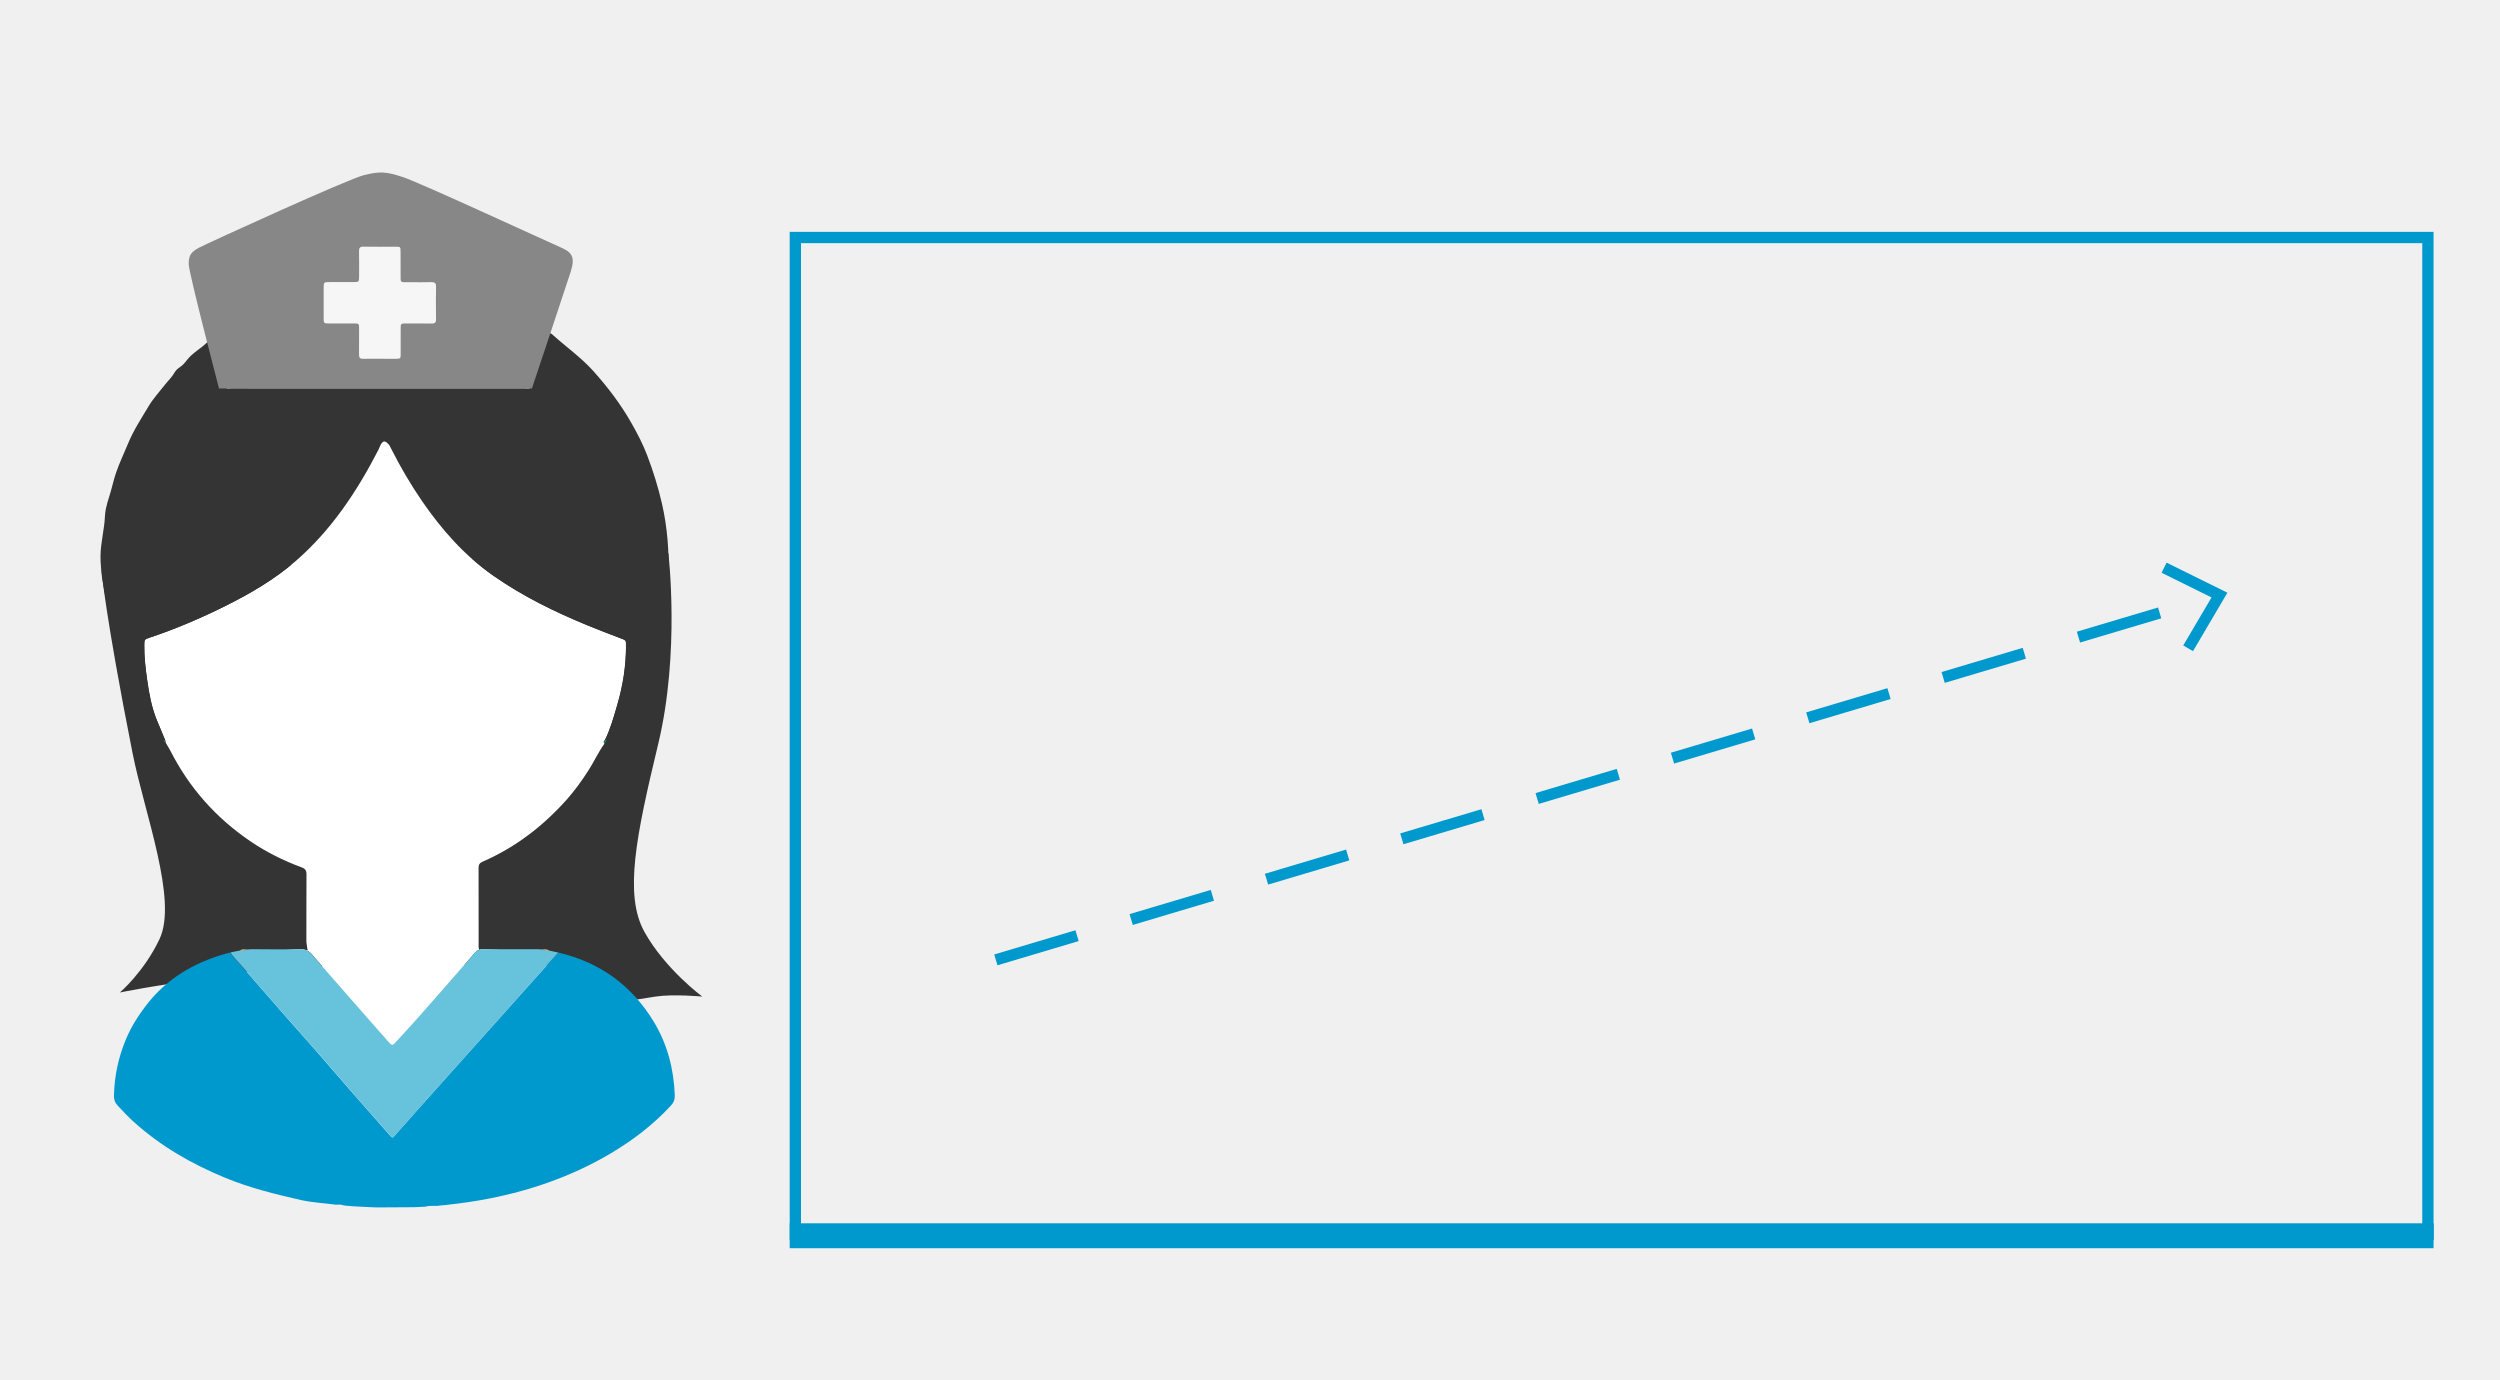
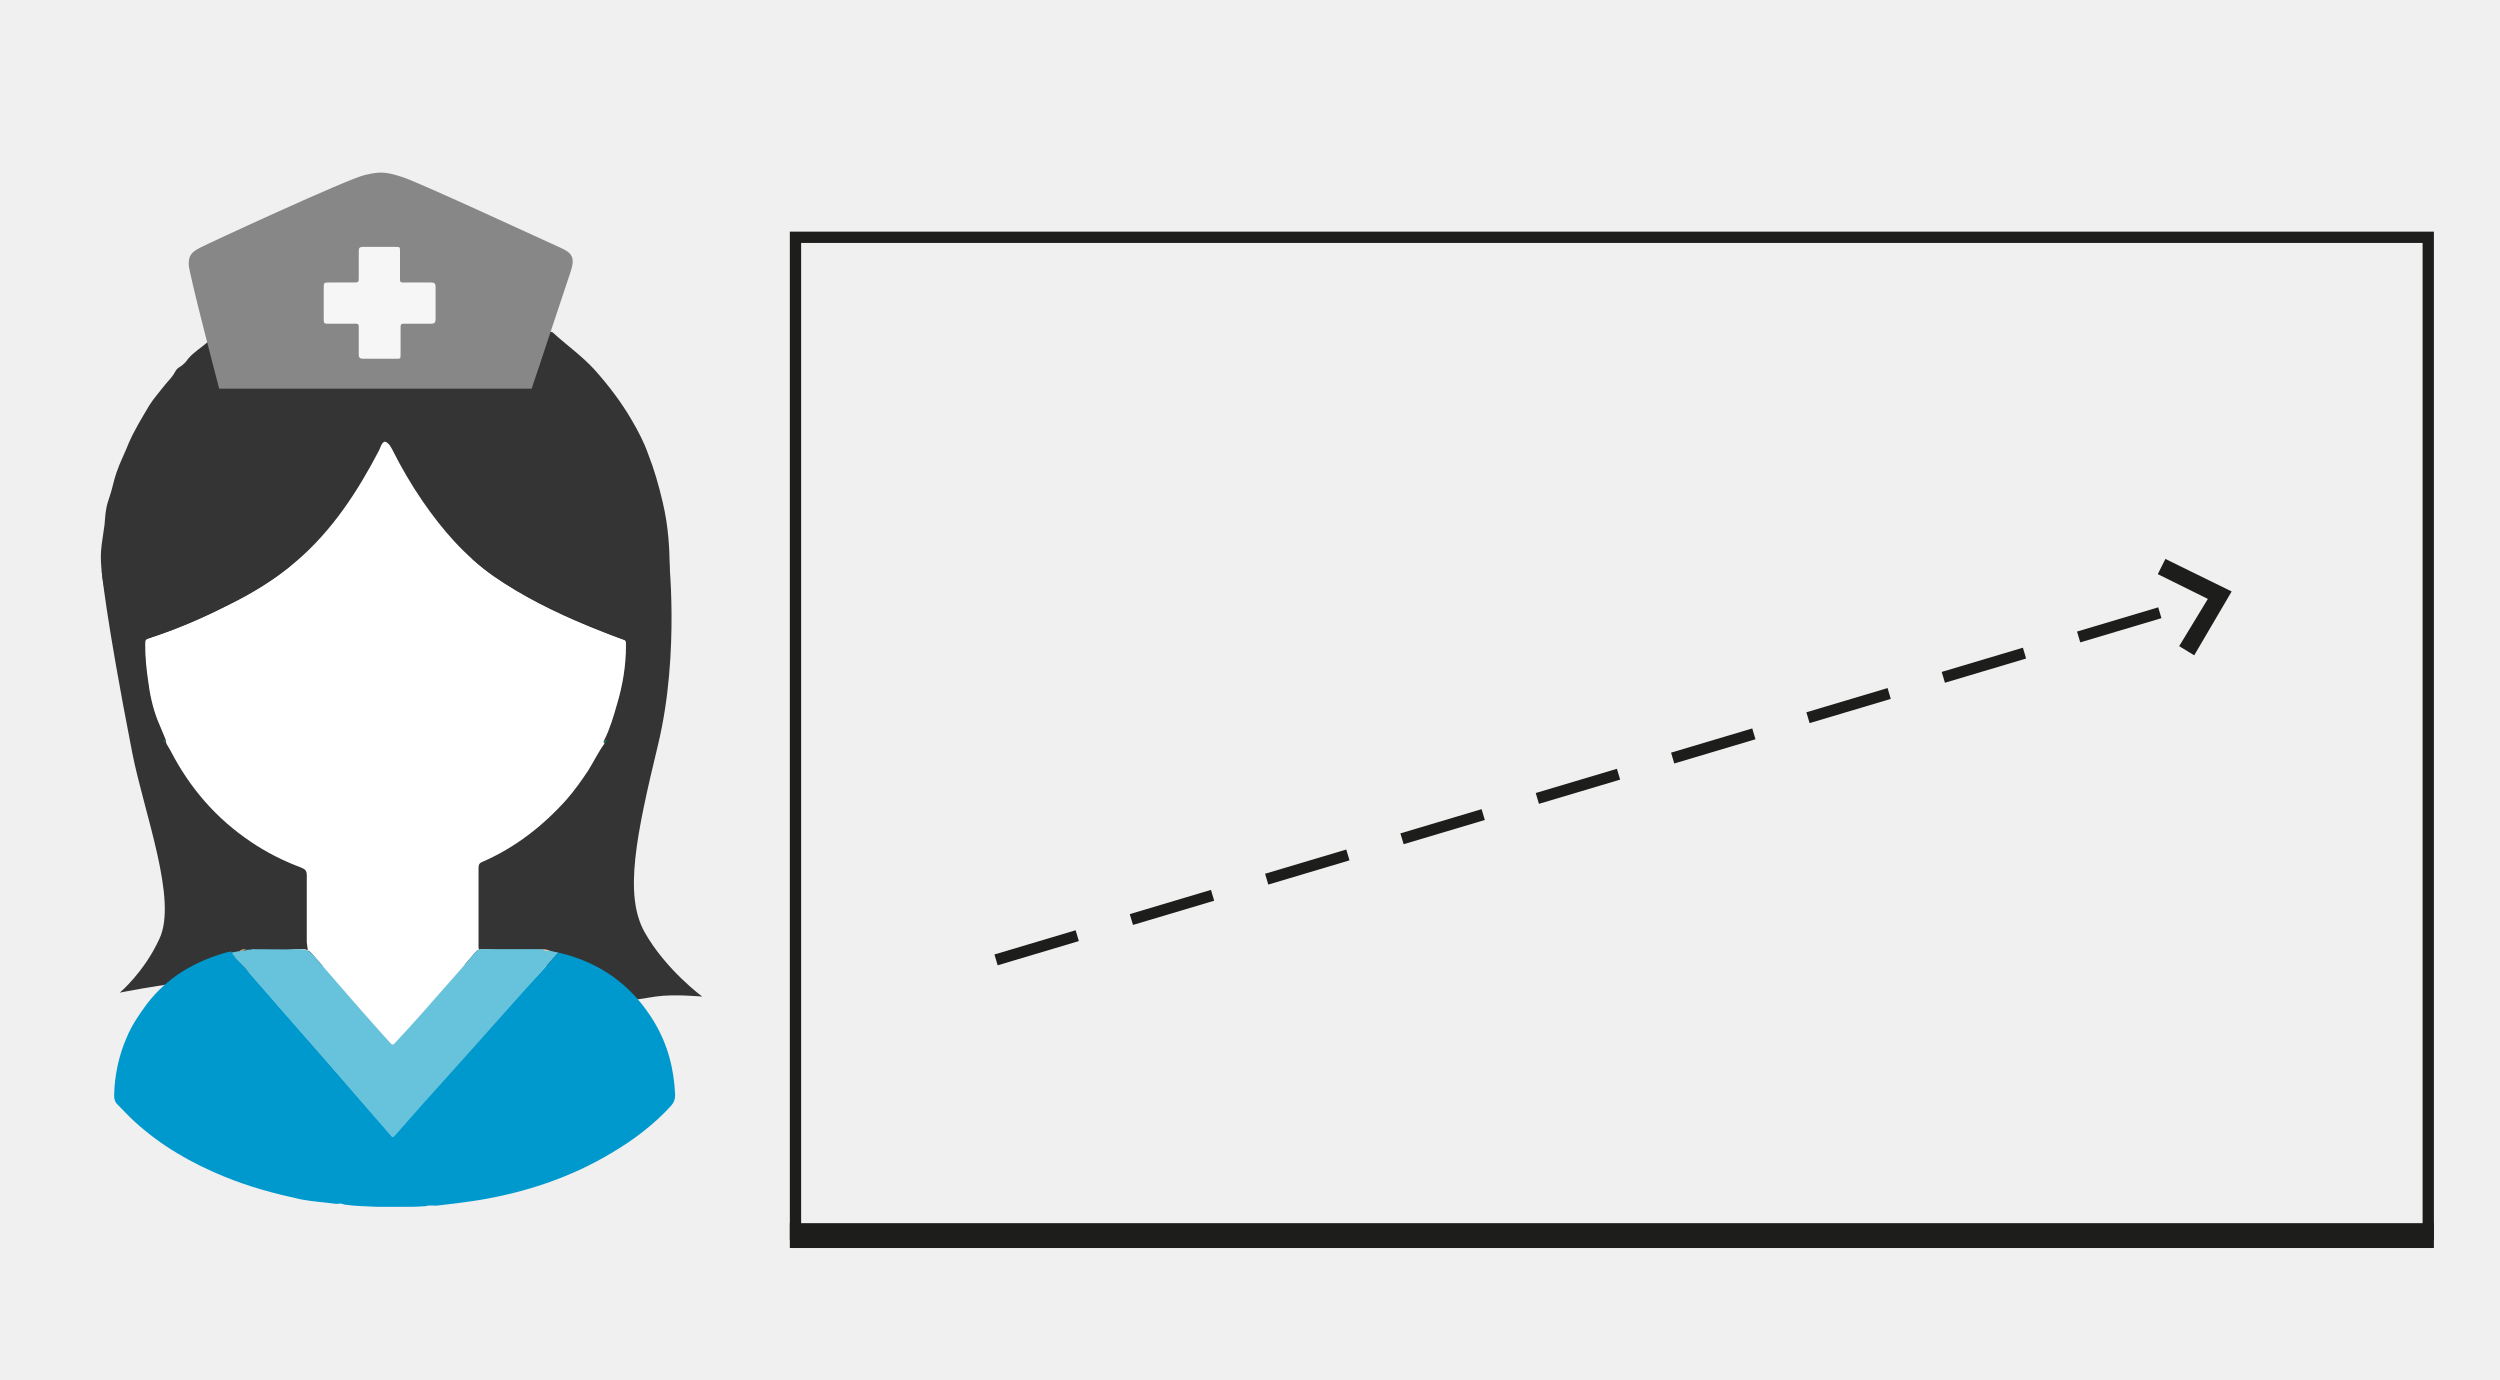
- <svg xmlns="http://www.w3.org/2000/svg" version="1.1" id="Lager_1" x="0px" y="0px" viewBox="0 0 442.51 244.25" style="enable-background:new 0 0 442.51 244.25;" xml:space="preserve">
+ <svg xmlns="http://www.w3.org/2000/svg" version="1.1" id="Lager_1" x="0px" y="0px" viewBox="0 0 442.5 244.2" style="enable-background:new 0 0 442.5 244.2;" xml:space="preserve">
  <style type="text/css">
	.st0{fill:#343434;}
	.st1{fill:#FFFFFF;}
	.st2{fill:#0099CE;}
	.st3{fill:#67C2DB;}
	.st4{fill:#878787;}
	.st5{fill:#F6F6F6;}
	.st6{fill:#137F57;}
	.st7{fill:#E3CCA5;}
	.st8{display:none;}
	.st9{display:inline;}
	.st10{fill:none;stroke:#0099CE;stroke-width:50;stroke-miterlimit:10;}
	.st11{display:none;fill:none;stroke:#1E1E1C;stroke-width:2;stroke-miterlimit:10;}
- 	.st12{fill:none;stroke:#0099CE;stroke-width:2;stroke-miterlimit:10;stroke-dasharray:14.997,9.998;}
- 	.st13{fill:none;stroke:#0099CE;stroke-width:3;stroke-miterlimit:10;}
- 	.st14{fill:none;stroke:#0099CE;stroke-width:2;stroke-miterlimit:10;}
+ 	.st12{fill:#1D1D1B;stroke:#1D1D1B;stroke-width:2;stroke-miterlimit:10;stroke-dasharray:14.997,9.998;}
+ 	.st13{fill:#1D1D1B;stroke:#1D1D1B;stroke-miterlimit:10;}
+ 	.st14{fill:none;stroke:#1D1D1B;stroke-width:3;stroke-miterlimit:10;}
+ 	.st15{fill:none;stroke:#1D1D1B;stroke-width:2;stroke-miterlimit:10;}
</style>
  <g>
-     <path class="st0" d="M118.3,97.91c0,0,2.11,17.53-1.79,33.76c-3.9,16.22-6.09,26.71-2.44,33.28c3.65,6.58,10.24,11.45,10.24,11.45   s-5.11-0.49-8.29,0c-3.18,0.5-3.18,0.5-3.18,0.5s-11.67-6.49-19.93-6.28c-8.26,0.2-36.25,0.17-42.3,0.55s-8.97,1.42-15.01,2.2   c-8.61,1.1-14.39,2.31-14.39,2.31s4.27-3.62,7.03-9.47c3.26-6.91-2.68-22.3-4.79-32.97C18.57,108.57,17.98,101,17.98,101   L118.3,97.91z" />
-     <path class="st1" d="M106.99,131.63c-1.1,1.51-1.86,3.24-2.88,4.81c-1.15,1.78-2.38,3.49-3.77,5.06   c-4.18,4.69-9.07,8.47-14.85,10.99c-0.56,0.24-0.78,0.51-0.78,1.11c0.01,4.45,0.01,8.91,0.01,13.36c0,0.82-0.14,1.31,0.71,1.31   c2.74,0.01,5.74,0.09,8.47,0.1c0.41,0,0.91-0.13,1.27,0.19c-3.16,0.01-6.46-0.52-9.62-0.55c-0.63-0.01-1.1,0.15-1.51,0.65   c-1.75,2.05-3.53,4.07-5.3,6.1c-2.82,3.23-5.65,6.46-8.57,9.6c-0.71,0.76-0.76,0.77-1.43,0.01c-2.1-2.36-4.18-4.75-6.26-7.12   c-2.42-2.76-4.85-5.51-7.25-8.29c-0.58-0.67-1.18-0.98-2.1-0.95c-2.85,0.06-5.84,0.57-8.69,0.55c0.38-0.29,1.32,0.77,1.73,0.76   c2.46-0.01,5.14-0.35,7.6-0.37c1.01,0,0.67-0.4,0.46-2.21c0.01-3.98-0.01-7.97,0.02-11.95c0.01-0.71-0.22-1.03-0.88-1.27   c-3.19-1.18-6.23-2.69-9.05-4.61c-6.1-4.14-10.84-9.48-14.18-16.06c-0.21-0.41-0.47-0.8-0.71-1.21c-0.04-0.08-0.08-0.17-0.11-0.25   l0.01,0.02c-0.02-0.13-0.05-0.26-0.08-0.39c-0.5-1.2-1.01-2.4-1.5-3.6c-0.91-2.26-1.35-4.64-1.69-7.05   c-0.29-2.05-0.54-4.1-0.51-6.18c0.01-1,0.01-1.02,0.92-1.32c4.62-1.54,9.07-3.45,13.44-5.62c4.45-2.22,8.72-4.71,12.48-7.98   c6.29-5.47,10.81-12.29,14.6-19.64c0.18-0.34,0.27-0.74,0.49-1.05c0.41-0.61,0.71-0.57,1.24-0.04c0.26,0.26,0.39,0.58,0.55,0.88   c1.6,3.18,3.4,6.25,5.41,9.19c3.49,5.1,7.53,9.69,12.63,13.26c5.2,3.64,10.87,6.41,16.72,8.82c1.93,0.79,3.89,1.54,5.86,2.29   c0.93,0.35,0.93,0.31,0.93,1.32c0,3.56-0.55,7.05-1.55,10.45c-0.61,2.11-1.2,4.23-2.17,6.22   C106.84,131.17,106.79,131.38,106.99,131.63z" />
-     <path class="st0" d="M107.08,130.99c0.97-1.99,1.56-4.11,2.17-6.22c1-3.4,1.55-6.89,1.55-10.45c0-1,0-0.97-0.93-1.32   c-1.96-0.74-3.91-1.49-5.86-2.29c-5.85-2.41-11.52-5.17-16.72-8.82c-5.1-3.58-9.13-8.16-12.63-13.26   c-2.01-2.94-3.81-6.01-5.41-9.19c-0.16-0.31-0.28-0.61-0.55-0.89c-0.53-0.53-0.83-0.58-1.24,0.04c-0.21,0.31-0.31,0.71-0.49,1.05   c-3.79,7.35-8.31,14.17-14.6,19.64c-3.76,3.27-8.03,5.76-12.48,7.98c-4.36,2.17-8.82,4.08-13.44,5.62   c-0.91,0.31-0.91,0.32-0.92,1.32c-0.03,2.08,0.23,4.13,0.51,6.18c0.34,2.4,0.77,4.78,1.69,7.05c0.49,1.21,1,2.4,1.5,3.6   c-0.1-0.01-0.21-0.01-0.31-0.01c-1.74-2.02-3.19-4.24-4.51-6.55c-0.53-0.93-1.04-1.87-1.57-2.8c-0.43-0.76-0.64-1.63-0.98-2.45   c-0.87-2.11-0.57-2.84-1.16-5.06c-0.37-1.38-0.85-3-1.21-4.38c-0.21-0.79-1.35-6.84-1.45-7.69c-0.49-4.36-0.21-4.8,0.4-9.16   c0.13-0.92,0.1-1.85,0.28-2.78c0.15-0.75,0.37-1.51,0.6-2.2c0.45-1.39,0.73-2.82,1.2-4.21c0.61-1.81,1.45-3.52,2.17-5.28   c0.95-2.32,2.34-4.41,3.61-6.55c0.8-1.35,1.89-2.52,2.86-3.77c0.57-0.74,1.27-1.36,1.73-2.19c0.2-0.36,0.54-0.69,0.89-0.92   c0.56-0.36,0.95-0.83,1.36-1.36c0.96-1.23,2.39-1.95,3.49-3.04c0.39-0.39,0.74-0.1,0.91,0.3c0.27,0.67,0.53,1.35,0.7,2.05   c0.49,1.87,1.1,3.7,1.69,5.54c0.23,0.4,0.62,0.21,0.93,0.21c17.36,0.01,34.72,0.01,52.08,0.01c0.34,0,0.71,0.14,1-0.16   c1.07-3.04,2.17-6.08,3.01-9.2c0.12-0.43,0.42-0.53,0.76-0.22c2.44,2.2,5.13,4.09,7.34,6.55c2.53,2.83,4.81,5.82,6.69,9.13   c1.06,1.86,2.05,3.75,2.81,5.75c1.06,2.79,1.95,5.62,2.62,8.55c0.97,4.24,1.28,8.5,1.15,12.83c-0.08,2.72-0.56,5.38-1.05,8.04   c-0.38,2.05-0.88,4.07-1.62,6c-1.03,2.71-2.05,5.42-3.6,7.93c-1.28,2.08-2.65,4.09-3.92,6.17c-0.2,0.33-0.48,0.62-0.72,0.91   C107.31,131.02,107.2,131,107.08,130.99z" />
-     <path class="st2" d="M98.81,168.61c7.39,1.7,13.05,5.84,16.96,12.32c2.38,3.96,3.49,8.3,3.67,12.91c0.03,0.76-0.19,1.33-0.71,1.88   c-3.1,3.36-6.7,6.1-10.62,8.43c-7.21,4.27-15.03,6.89-23.27,8.32c-2.5,0.43-5.02,0.74-7.55,0.98c-0.68-0.02-1.36-0.05-2.03,0.14   c-0.65,0.03-1.31,0.06-1.96,0.09c-2.24,0.01-4.48,0.02-6.73,0.04c-1.91-0.11-3.83-0.13-5.73-0.35c-0.42-0.19-0.87-0.17-1.32-0.13   c-2.09-0.27-4.21-0.38-6.26-0.83c-4.57-1.03-9.11-2.16-13.46-3.96c-5.86-2.42-11.29-5.53-16.03-9.79c-1.04-0.94-2.02-1.96-2.97-3   c-0.45-0.49-0.64-1-0.63-1.68c0.08-3.52,0.79-6.9,2.17-10.14c0.92-2.16,2.16-4.12,3.59-5.97c3.61-4.66,8.39-7.47,13.98-9.05   c0.3-0.08,0.6-0.15,0.9-0.22c0.19,0.44,0.5,0.78,0.82,1.13c0.76,0.83,1.51,1.68,2.26,2.53c2,2.29,3.99,4.6,6,6.89   c1.9,2.17,3.83,4.33,5.74,6.5c2.44,2.79,4.86,5.61,7.3,8.4c2,2.29,4.03,4.57,6.03,6.86c0.49,0.56,0.5,0.56,0.95,0.04   c1.48-1.66,2.95-3.34,4.43-4.99c2.62-2.94,5.26-5.88,7.89-8.82c3.31-3.7,6.61-7.39,9.92-11.09   C94.38,173.56,96.6,171.09,98.81,168.61z" />
-     <path class="st3" d="M98.81,168.61c-2.21,2.47-4.43,4.95-6.64,7.42c-3.31,3.7-6.61,7.39-9.92,11.09c-2.63,2.94-5.26,5.88-7.89,8.82   c-1.49,1.66-2.95,3.33-4.43,4.99c-0.46,0.52-0.47,0.52-0.95-0.04c-2.01-2.29-4.03-4.57-6.03-6.86c-2.44-2.8-4.85-5.61-7.3-8.4   c-1.9-2.17-3.83-4.33-5.74-6.5c-2.01-2.29-4-4.6-6-6.89c-0.74-0.85-1.5-1.7-2.26-2.54c-0.32-0.35-0.63-0.69-0.82-1.13   c0.55-0.1,1.09-0.22,1.63-0.32c0.41,0.07,0.81,0.02,1.18-0.19c0.31-0.01,0.61-0.04,0.92-0.05c2.85,0.01,5.7,0.06,8.55,0   c0.91-0.01,1.52,0.29,2.1,0.95c2.4,2.78,4.83,5.53,7.25,8.29c2.08,2.38,4.16,4.76,6.26,7.12c0.67,0.76,0.72,0.76,1.43-0.01   c2.92-3.14,5.75-6.37,8.57-9.6c1.77-2.03,3.55-4.05,5.3-6.1c0.43-0.5,0.89-0.66,1.51-0.65c3.16,0.02,6.33,0,9.49,0   c0.31,0.02,0.62,0.03,0.94,0.04c0.37,0.21,0.76,0.25,1.18,0.18C97.72,168.38,98.26,168.49,98.81,168.61z" />
-     <path class="st4" d="M38.77,68.77c0,0-5.37-20.5-5.37-22.04s0.4-2.14,1.93-2.94s26.38-12.16,29.18-12.82   c2.8-0.67,3.87-0.6,6.88,0.4c3.01,1,25.71,11.49,27.71,12.35c2,0.87,2.8,1.6,1.93,4.34s-6.88,20.7-6.88,20.7H38.77V68.77z" />
-     <path class="st5" d="M67.23,63.5c-0.97,0-1.96-0.02-2.93,0.01c-0.56,0.02-0.76-0.19-0.75-0.74c0.02-1.41,0.01-2.81,0.01-4.22   c0-1.45,0.1-1.29-1.35-1.29c-1.29-0.01-2.58,0-3.87,0c-1.04-0.01-1.05-0.01-1.05-1c-0.01-1.76-0.01-3.52,0-5.28   c0-1.04,0.01-1.05,1.12-1.05c1.36-0.01,2.74,0,4.1,0c1.03-0.01,1.04-0.01,1.05-1c0.01-1.48,0.02-2.97-0.01-4.45   c-0.01-0.58,0.14-0.84,0.79-0.82c1.91,0.04,3.83,0.01,5.74,0.01c0.8,0.01,0.82,0.02,0.82,0.88c0.01,1.33,0,2.65,0.01,3.99   c0.01,1.6-0.16,1.39,1.47,1.41c1.33,0.01,2.66,0.02,3.99-0.01c0.61-0.01,0.82,0.19,0.81,0.8c-0.03,1.91-0.03,3.83,0,5.74   c0.01,0.62-0.21,0.81-0.81,0.79c-1.41-0.03-2.81-0.01-4.22-0.01c-1.28,0-1.23-0.12-1.23,1.18c0,1.41,0.01,2.81,0,4.22   c-0.01,0.82-0.02,0.83-0.85,0.85C69.1,63.52,68.17,63.5,67.23,63.5z" />
-     <path class="st6" d="M107.08,130.99c0.11,0.01,0.22,0.01,0.34,0.03c-0.14,0.2-0.28,0.4-0.43,0.61   C106.79,131.38,106.84,131.17,107.08,130.99z" />
-     <path class="st7" d="M43.63,168.07c-0.37,0.21-0.76,0.25-1.18,0.19C42.82,167.96,43.23,168.04,43.63,168.07z" />
-     <path class="st7" d="M97.17,168.26c-0.41,0.06-0.81,0.03-1.18-0.18C96.4,168.04,96.81,167.96,97.17,168.26z" />
-     <path class="st6" d="M28.91,131.04c0.1,0.01,0.21,0.01,0.31,0.01c0.03,0.13,0.05,0.26,0.07,0.39   C29.08,131.39,28.99,131.23,28.91,131.04z" />
-     <path class="st6" d="M29.29,131.42c0.04,0.08,0.08,0.16,0.11,0.25C29.38,131.59,29.34,131.5,29.29,131.42z" />
+     <path class="st0" d="M118.3,97.9c0,0,2.1,17.5-1.8,33.8c-3.9,16.2-6.1,26.7-2.4,33.3c3.7,6.6,10.2,11.4,10.2,11.4s-5.1-0.5-8.3,0   c-3.2,0.5-3.2,0.5-3.2,0.5s-11.7-6.5-19.9-6.3c-8.3,0.2-36.2,0.2-42.3,0.6s-9,1.4-15,2.2c-8.6,1.1-14.4,2.3-14.4,2.3s4.3-3.6,7-9.5   c3.3-6.9-2.7-22.3-4.8-33C18.6,108.6,18,101,18,101L118.3,97.9z" />
+     <path class="st1" d="M107,131.6c-1.1,1.5-1.9,3.2-2.9,4.8c-1.2,1.8-2.4,3.5-3.8,5.1c-4.2,4.7-9.1,8.5-14.8,11   c-0.6,0.2-0.8,0.5-0.8,1.1c0,4.4,0,8.9,0,13.4c0,0.8-0.1,1.3,0.7,1.3c2.7,0,5.7,0.1,8.5,0.1c0.4,0,0.9-0.1,1.3,0.2   c-3.2,0-6.5-0.5-9.6-0.6c-0.6,0-1.1,0.1-1.5,0.6c-1.8,2.1-3.5,4.1-5.3,6.1c-2.8,3.2-5.7,6.5-8.6,9.6c-0.7,0.8-0.8,0.8-1.4,0   c-2.1-2.4-4.2-4.8-6.3-7.1c-2.4-2.8-4.8-5.5-7.2-8.3c-0.6-0.7-1.2-1-2.1-0.9c-2.8,0.1-5.8,0.6-8.7,0.6c0.4-0.3,1.3,0.8,1.7,0.8   c2.5,0,5.1-0.4,7.6-0.4c1,0,0.7-0.4,0.5-2.2c0-4,0-8,0-11.9c0-0.7-0.2-1-0.9-1.3c-3.2-1.2-6.2-2.7-9-4.6   c-6.1-4.1-10.8-9.5-14.2-16.1c-0.2-0.4-0.5-0.8-0.7-1.2c0-0.1-0.1-0.2-0.1-0.2l0,0c0-0.1,0-0.3-0.1-0.4c-0.5-1.2-1-2.4-1.5-3.6   c-0.9-2.3-1.4-4.6-1.7-7.1c-0.3-2.1-0.5-4.1-0.5-6.2c0-1,0-1,0.9-1.3c4.6-1.5,9.1-3.4,13.4-5.6c4.5-2.2,8.7-4.7,12.5-8   C58.7,93.8,63.2,87,67,79.6c0.2-0.3,0.3-0.7,0.5-1.1c0.4-0.6,0.7-0.6,1.2,0c0.3,0.3,0.4,0.6,0.6,0.9c1.6,3.2,3.4,6.2,5.4,9.2   c3.5,5.1,7.5,9.7,12.6,13.3c5.2,3.6,10.9,6.4,16.7,8.8c1.9,0.8,3.9,1.5,5.9,2.3c0.9,0.3,0.9,0.3,0.9,1.3c0,3.6-0.6,7.1-1.6,10.4   c-0.6,2.1-1.2,4.2-2.2,6.2C106.8,131.2,106.8,131.4,107,131.6z" />
+     <path class="st0" d="M107.1,131c1-2,1.6-4.1,2.2-6.2c1-3.4,1.6-6.9,1.6-10.4c0-1,0-1-0.9-1.3c-2-0.7-3.9-1.5-5.9-2.3   c-5.8-2.4-11.5-5.2-16.7-8.8c-5.1-3.6-9.1-8.2-12.6-13.3c-2-2.9-3.8-6-5.4-9.2c-0.2-0.3-0.3-0.6-0.6-0.9c-0.5-0.5-0.8-0.6-1.2,0   c-0.2,0.3-0.3,0.7-0.5,1.1c-3.8,7.3-8.3,14.2-14.6,19.6c-3.8,3.3-8,5.8-12.5,8c-4.4,2.2-8.8,4.1-13.4,5.6c-0.9,0.3-0.9,0.3-0.9,1.3   c0,2.1,0.2,4.1,0.5,6.2c0.3,2.4,0.8,4.8,1.7,7.1c0.5,1.2,1,2.4,1.5,3.6c-0.1,0-0.2,0-0.3,0c-1.7-2-3.2-4.2-4.5-6.6   c-0.5-0.9-1-1.9-1.6-2.8c-0.4-0.8-0.6-1.6-1-2.4c-0.9-2.1-0.6-2.8-1.2-5.1c-0.4-1.4-0.9-3-1.2-4.4c-0.2-0.8-1.4-6.8-1.5-7.7   c-0.5-4.4-0.2-4.8,0.4-9.2c0.1-0.9,0.1-1.8,0.3-2.8c0.1-0.8,0.4-1.5,0.6-2.2c0.5-1.4,0.7-2.8,1.2-4.2c0.6-1.8,1.5-3.5,2.2-5.3   c1-2.3,2.3-4.4,3.6-6.6c0.8-1.3,1.9-2.5,2.9-3.8c0.6-0.7,1.3-1.4,1.7-2.2c0.2-0.4,0.5-0.7,0.9-0.9c0.6-0.4,1-0.8,1.4-1.4   c1-1.2,2.4-2,3.5-3c0.4-0.4,0.7-0.1,0.9,0.3c0.3,0.7,0.5,1.3,0.7,2c0.5,1.9,1.1,3.7,1.7,5.5c0.2,0.4,0.6,0.2,0.9,0.2   c17.4,0,34.7,0,52.1,0c0.3,0,0.7,0.1,1-0.2c1.1-3,2.2-6.1,3-9.2c0.1-0.4,0.4-0.5,0.8-0.2c2.4,2.2,5.1,4.1,7.3,6.5   c2.5,2.8,4.8,5.8,6.7,9.1c1.1,1.9,2.1,3.8,2.8,5.8c1.1,2.8,1.9,5.6,2.6,8.6c1,4.2,1.3,8.5,1.2,12.8c-0.1,2.7-0.6,5.4-1.1,8   c-0.4,2.1-0.9,4.1-1.6,6c-1,2.7-2.1,5.4-3.6,7.9c-1.3,2.1-2.7,4.1-3.9,6.2c-0.2,0.3-0.5,0.6-0.7,0.9C107.3,131,107.2,131,107.1,131   z" />
+     <path class="st2" d="M98.8,168.6c7.4,1.7,13.1,5.8,17,12.3c2.4,4,3.5,8.3,3.7,12.9c0,0.8-0.2,1.3-0.7,1.9   c-3.1,3.4-6.7,6.1-10.6,8.4c-7.2,4.3-15,6.9-23.3,8.3c-2.5,0.4-5,0.7-7.6,1c-0.7,0-1.4-0.1-2,0.1c-0.7,0-1.3,0.1-2,0.1   c-2.2,0-4.5,0-6.7,0c-1.9-0.1-3.8-0.1-5.7-0.4c-0.4-0.2-0.9-0.2-1.3-0.1c-2.1-0.3-4.2-0.4-6.3-0.8c-4.6-1-9.1-2.2-13.5-4   c-5.9-2.4-11.3-5.5-16-9.8c-1-0.9-2-2-3-3c-0.5-0.5-0.6-1-0.6-1.7c0.1-3.5,0.8-6.9,2.2-10.1c0.9-2.2,2.2-4.1,3.6-6   c3.6-4.7,8.4-7.5,14-9.1c0.3-0.1,0.6-0.1,0.9-0.2c0.2,0.4,0.5,0.8,0.8,1.1c0.8,0.8,1.5,1.7,2.3,2.5c2,2.3,4,4.6,6,6.9   c1.9,2.2,3.8,4.3,5.7,6.5c2.4,2.8,4.9,5.6,7.3,8.4c2,2.3,4,4.6,6,6.9c0.5,0.6,0.5,0.6,0.9,0c1.5-1.7,2.9-3.3,4.4-5   c2.6-2.9,5.3-5.9,7.9-8.8c3.3-3.7,6.6-7.4,9.9-11.1C94.4,173.6,96.6,171.1,98.8,168.6z" />
+     <path class="st3" d="M98.8,168.6c-2.2,2.5-4.4,4.9-6.6,7.4c-3.3,3.7-6.6,7.4-9.9,11.1c-2.6,2.9-5.3,5.9-7.9,8.8   c-1.5,1.7-2.9,3.3-4.4,5c-0.5,0.5-0.5,0.5-0.9,0c-2-2.3-4-4.6-6-6.9c-2.4-2.8-4.8-5.6-7.3-8.4c-1.9-2.2-3.8-4.3-5.7-6.5   c-2-2.3-4-4.6-6-6.9c-0.7-0.9-1.5-1.7-2.3-2.5c-0.3-0.4-0.6-0.7-0.8-1.1c0.5-0.1,1.1-0.2,1.6-0.3c0.4,0.1,0.8,0,1.2-0.2   c0.3,0,0.6,0,0.9-0.1c2.8,0,5.7,0.1,8.5,0c0.9,0,1.5,0.3,2.1,0.9c2.4,2.8,4.8,5.5,7.2,8.3c2.1,2.4,4.2,4.8,6.3,7.1   c0.7,0.8,0.7,0.8,1.4,0c2.9-3.1,5.8-6.4,8.6-9.6c1.8-2,3.6-4.1,5.3-6.1c0.4-0.5,0.9-0.7,1.5-0.6c3.2,0,6.3,0,9.5,0   c0.3,0,0.6,0,0.9,0c0.4,0.2,0.8,0.2,1.2,0.2C97.7,168.4,98.3,168.5,98.8,168.6z" />
+     <path class="st4" d="M38.8,68.8c0,0-5.4-20.5-5.4-22s0.4-2.1,1.9-2.9S61.7,31.6,64.5,31c2.8-0.7,3.9-0.6,6.9,0.4   c3,1,25.7,11.5,27.7,12.4c2,0.9,2.8,1.6,1.9,4.3s-6.9,20.7-6.9,20.7L38.8,68.8L38.8,68.8z" />
+     <path class="st5" d="M67.2,63.5c-1,0-2,0-2.9,0c-0.6,0-0.8-0.2-0.8-0.7c0-1.4,0-2.8,0-4.2c0-1.5,0.1-1.3-1.3-1.3   c-1.3,0-2.6,0-3.9,0c-1,0-1,0-1-1c0-1.8,0-3.5,0-5.3c0-1,0-1,1.1-1c1.4,0,2.7,0,4.1,0c1,0,1,0,1-1c0-1.5,0-3,0-4.5   c0-0.6,0.1-0.8,0.8-0.8c1.9,0,3.8,0,5.7,0c0.8,0,0.8,0,0.8,0.9c0,1.3,0,2.7,0,4c0,1.6-0.2,1.4,1.5,1.4c1.3,0,2.7,0,4,0   c0.6,0,0.8,0.2,0.8,0.8c0,1.9,0,3.8,0,5.7c0,0.6-0.2,0.8-0.8,0.8c-1.4,0-2.8,0-4.2,0c-1.3,0-1.2-0.1-1.2,1.2c0,1.4,0,2.8,0,4.2   c0,0.8,0,0.8-0.8,0.8C69.1,63.5,68.2,63.5,67.2,63.5z" />
+     <path class="st6" d="M107.1,131c0.1,0,0.2,0,0.3,0c-0.1,0.2-0.3,0.4-0.4,0.6C106.8,131.4,106.8,131.2,107.1,131z" />
+     <path class="st7" d="M43.6,168.1c-0.4,0.2-0.8,0.2-1.2,0.2C42.8,168,43.2,168,43.6,168.1z" />
+     <path class="st7" d="M97.2,168.3c-0.4,0.1-0.8,0-1.2-0.2C96.4,168,96.8,168,97.2,168.3z" />
+     <path class="st6" d="M28.9,131c0.1,0,0.2,0,0.3,0c0,0.1,0,0.3,0.1,0.4C29.1,131.4,29,131.2,28.9,131z" />
+     <path class="st6" d="M29.3,131.4c0,0.1,0.1,0.2,0.1,0.2C29.4,131.6,29.3,131.5,29.3,131.4z" />
  </g>
  <g class="st8">
    <g class="st9">
-       <line class="st10" x1="218.9" y1="200.2" x2="377.34" y2="95.36" />
+       <line class="st10" x1="218.9" y1="200.2" x2="377.3" y2="95.4" />
      <g>
-         <path class="st2" d="M432.7,58.73c-19.65,26.9-41.06,64.78-49.54,95.51l-13.09-54.07l-44.64-33.18     C357.02,71.2,400.26,66.31,432.7,58.73z" />
+         <path class="st2" d="M432.7,58.7c-19.6,26.9-41.1,64.8-49.5,95.5l-13.1-54.1L325.4,67C357,71.2,400.3,66.3,432.7,58.7z" />
      </g>
    </g>
  </g>
-   <polyline class="st11" points="185.14,40.06 185.14,229.65 432.7,229.65 " />
+   <polyline class="st11" points="185.1,40.1 185.1,229.6 432.7,229.6 " />
  <g>
    <g>
-       <line class="st12" x1="176.27" y1="169.9" x2="392.18" y2="105.53" />
+       <line class="st12" x1="176.3" y1="169.9" x2="392.2" y2="105.5" />
      <g>
-         <polygon class="st2" points="388.17,115.26 386.44,114.25 391.45,105.75 382.61,101.38 383.49,99.59 394.26,104.91    " />
+         <polygon class="st13" points="388.2,115.3 386.4,114.2 391.5,105.8 382.6,101.4 383.5,99.6 394.3,104.9    " />
      </g>
    </g>
  </g>
-   <line class="st13" x1="139.78" y1="218.03" x2="430.78" y2="218.03" />
-   <rect x="140.78" y="42.04" class="st14" width="288.97" height="177.9" />
+   <line class="st14" x1="139.8" y1="218" x2="430.8" y2="218" />
+   <rect x="140.8" y="42" class="st15" width="289" height="177.9" />
</svg>
